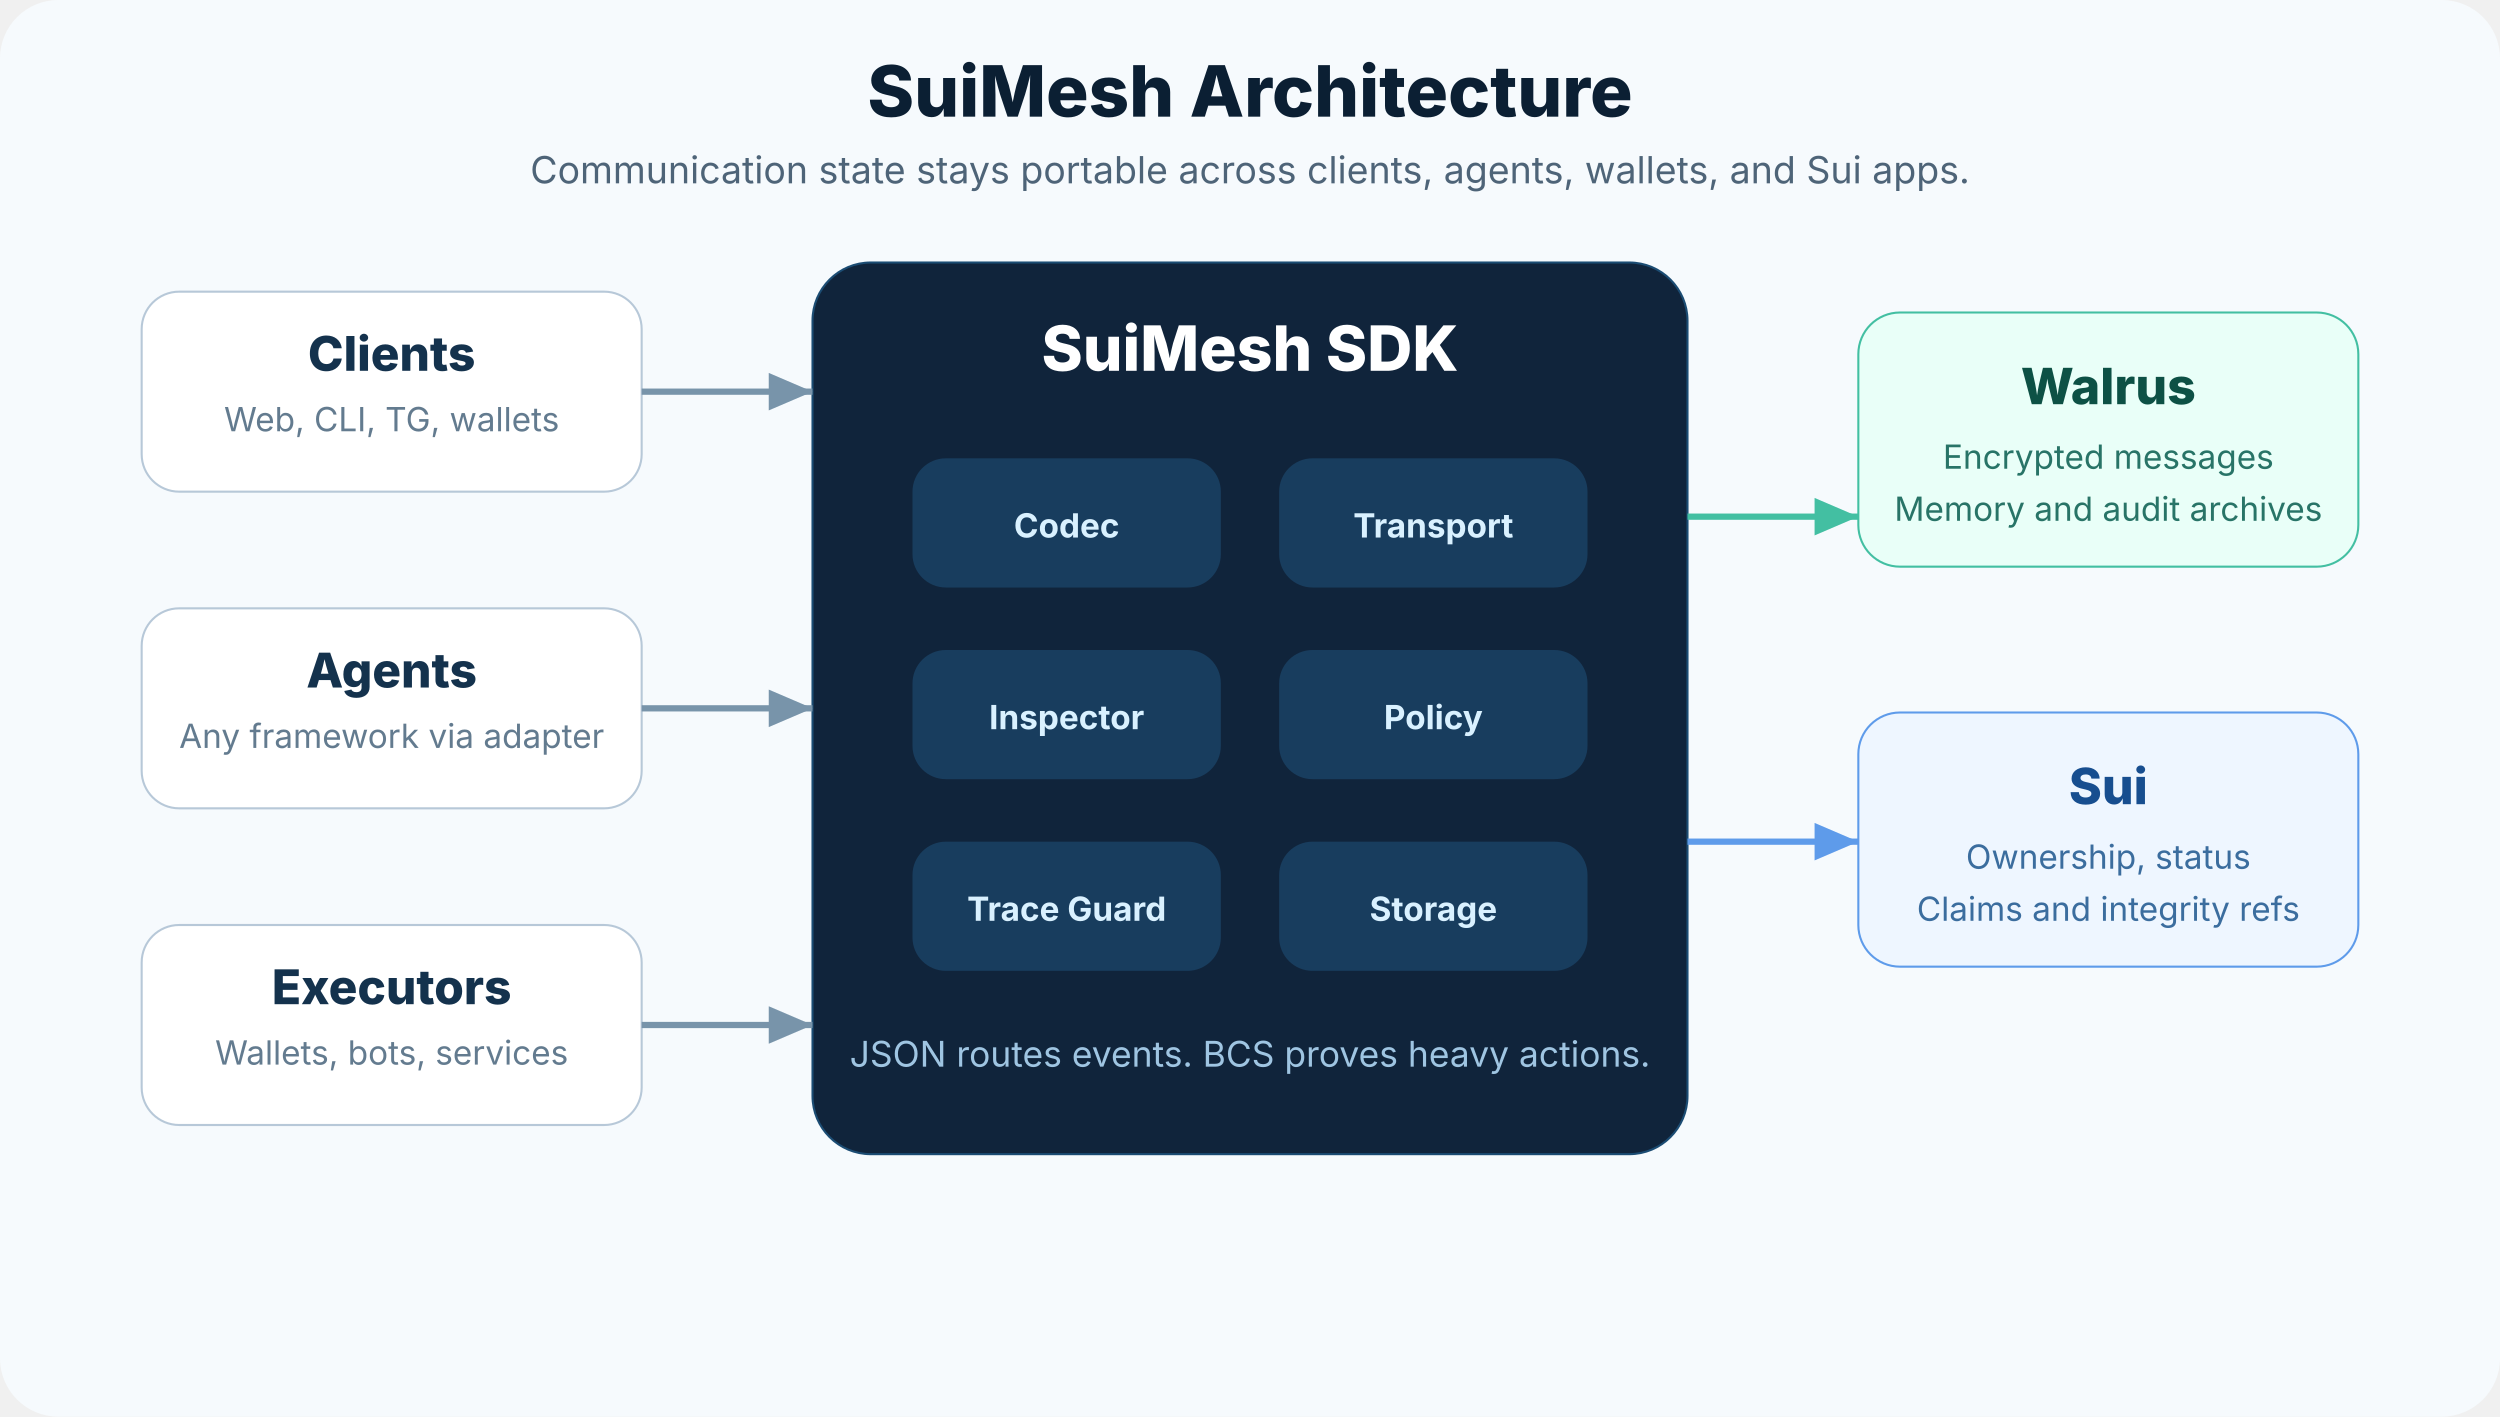
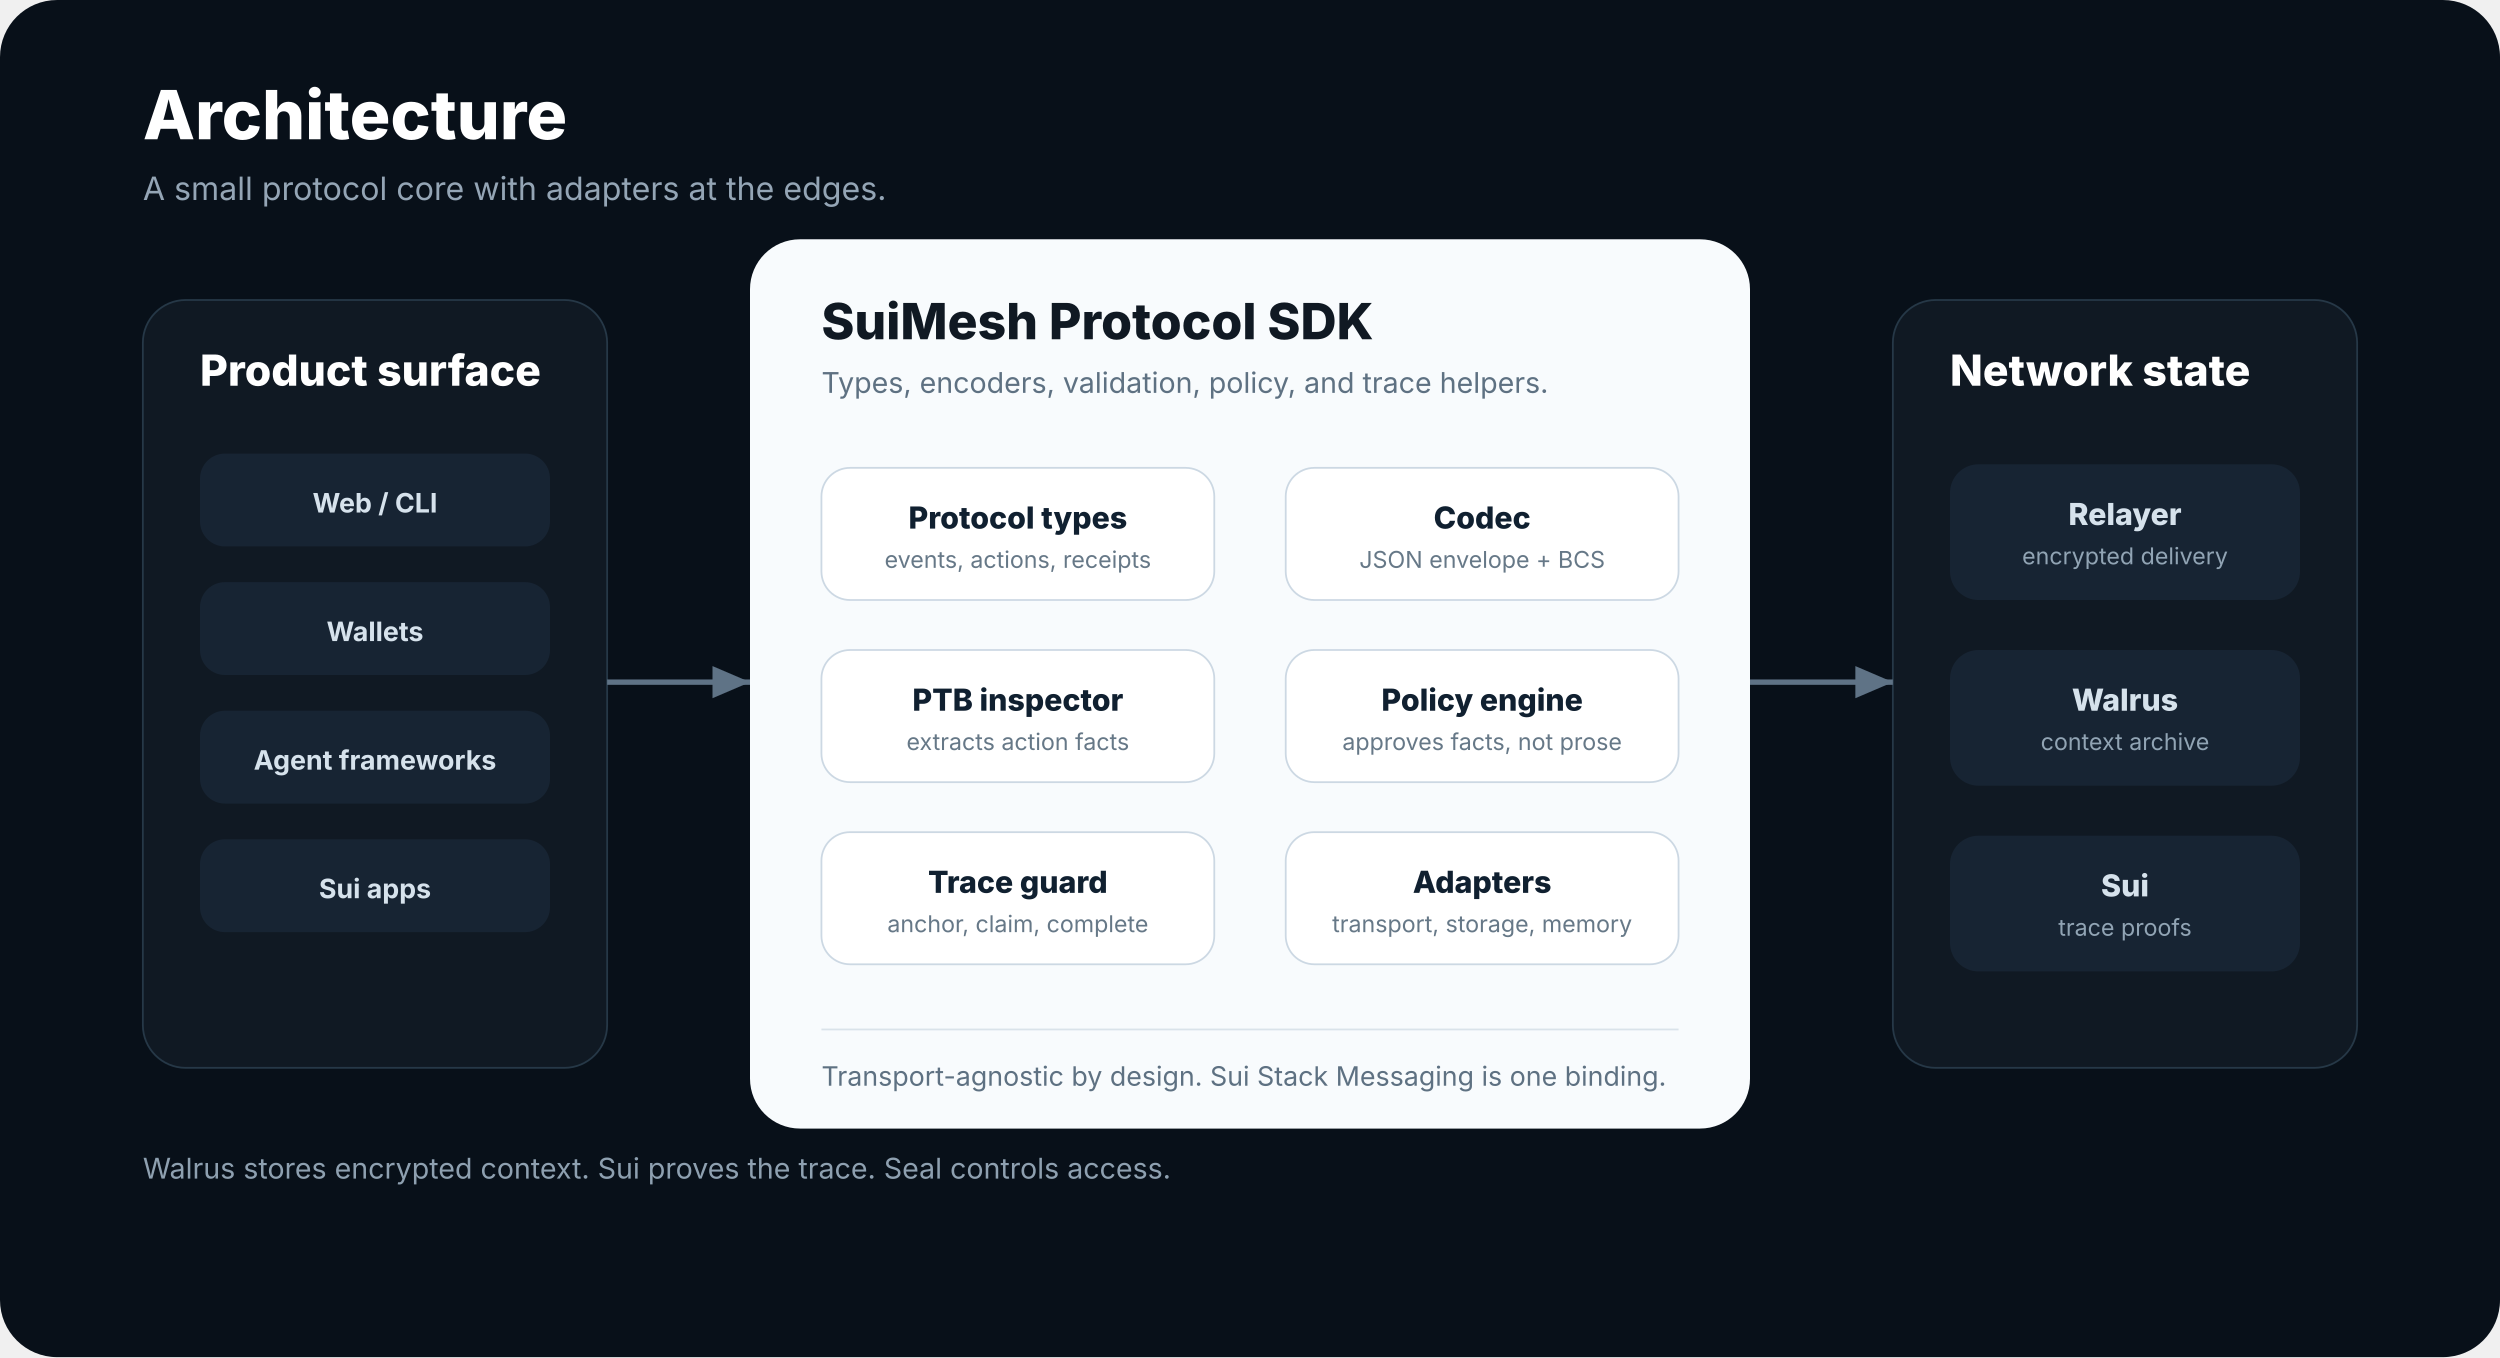
- <svg xmlns="http://www.w3.org/2000/svg" width="1200" height="680" viewBox="0 0 1200 680" fill="none" role="img" aria-labelledby="title desc">
-   <rect width="1200" height="680" rx="28" fill="#F6FAFD" />
-   <text x="600" y="56" fill="#0B1F33" font-family="Inter, Arial, sans-serif" font-size="34" font-weight="800" text-anchor="middle">SuiMesh Architecture</text>
-   <text x="600" y="88" fill="#4E6478" font-family="Inter, Arial, sans-serif" font-size="18" text-anchor="middle">Communication state stays portable across clients, agents, wallets, and Sui apps.</text>
-   <g>
-     <rect x="68" y="140" width="240" height="96" rx="18" fill="#FFFFFF" stroke="#B7C8D8" />
-     <text x="188" y="178" fill="#14324D" font-family="Inter, Arial, sans-serif" font-size="23" font-weight="800" text-anchor="middle">Clients</text>
-     <text x="188" y="207" fill="#637B8F" font-family="Inter, Arial, sans-serif" font-size="16" text-anchor="middle">Web, CLI, TG, wallets</text>
+ <svg xmlns="http://www.w3.org/2000/svg" width="1400" height="760" viewBox="0 0 1400 760" fill="none" role="img" aria-labelledby="title desc">
+   <rect width="1400" height="760" rx="32" fill="#081019" />
+   <text x="80" y="78" fill="#FFFFFF" font-family="Inter, Arial, sans-serif" font-size="38" font-weight="800">Architecture</text>
+   <text x="80" y="112" fill="#94A5B5" font-family="Inter, Arial, sans-serif" font-size="18">A small protocol core with adapters at the edges.</text>
+   <g transform="translate(80 168)">
+     <rect width="260" height="430" rx="24" fill="#101923" stroke="#263847" />
+     <text x="32" y="48" fill="#FFFFFF" font-family="Inter, Arial, sans-serif" font-size="24" font-weight="800">Product surface</text>
+     <g transform="translate(32 86)">
+       <rect width="196" height="52" rx="14" fill="#172433" />
+       <text x="98" y="33" fill="#D6E2EC" font-family="Inter, Arial, sans-serif" font-size="15" font-weight="700" text-anchor="middle">Web / CLI</text>
+       <rect y="72" width="196" height="52" rx="14" fill="#172433" />
+       <text x="98" y="105" fill="#D6E2EC" font-family="Inter, Arial, sans-serif" font-size="15" font-weight="700" text-anchor="middle">Wallets</text>
+       <rect y="144" width="196" height="52" rx="14" fill="#172433" />
+       <text x="98" y="177" fill="#D6E2EC" font-family="Inter, Arial, sans-serif" font-size="15" font-weight="700" text-anchor="middle">Agent frameworks</text>
+       <rect y="216" width="196" height="52" rx="14" fill="#172433" />
+       <text x="98" y="249" fill="#D6E2EC" font-family="Inter, Arial, sans-serif" font-size="15" font-weight="700" text-anchor="middle">Sui apps</text>
+     </g>
  </g>
-   <g>
-     <rect x="68" y="292" width="240" height="96" rx="18" fill="#FFFFFF" stroke="#B7C8D8" />
-     <text x="188" y="330" fill="#14324D" font-family="Inter, Arial, sans-serif" font-size="23" font-weight="800" text-anchor="middle">Agents</text>
-     <text x="188" y="359" fill="#637B8F" font-family="Inter, Arial, sans-serif" font-size="16" text-anchor="middle">Any framework via adapter</text>
+   <g transform="translate(420 134)">
+     <rect width="560" height="498" rx="28" fill="#F8FBFD" />
+     <text x="40" y="56" fill="#101923" font-family="Inter, Arial, sans-serif" font-size="28" font-weight="800">SuiMesh Protocol SDK</text>
+     <text x="40" y="86" fill="#5E7182" font-family="Inter, Arial, sans-serif" font-size="16">Types, encoders, validation, policy, and trace helpers.</text>
+     <g transform="translate(40 128)">
+       <rect width="220" height="74" rx="16" fill="#FFFFFF" stroke="#CCD8E3" />
+       <text x="110" y="34" fill="#102030" font-family="Inter, Arial, sans-serif" font-size="17" font-weight="800" text-anchor="middle">Protocol types</text>
+       <text x="110" y="56" fill="#667887" font-family="Inter, Arial, sans-serif" font-size="13" text-anchor="middle">events, actions, receipts</text>
+       <rect x="260" width="220" height="74" rx="16" fill="#FFFFFF" stroke="#CCD8E3" />
+       <text x="370" y="34" fill="#102030" font-family="Inter, Arial, sans-serif" font-size="17" font-weight="800" text-anchor="middle">Codec</text>
+       <text x="370" y="56" fill="#667887" font-family="Inter, Arial, sans-serif" font-size="13" text-anchor="middle">JSON envelope + BCS</text>
+       <rect y="102" width="220" height="74" rx="16" fill="#FFFFFF" stroke="#CCD8E3" />
+       <text x="110" y="136" fill="#102030" font-family="Inter, Arial, sans-serif" font-size="17" font-weight="800" text-anchor="middle">PTB inspector</text>
+       <text x="110" y="158" fill="#667887" font-family="Inter, Arial, sans-serif" font-size="13" text-anchor="middle">extracts action facts</text>
+       <rect x="260" y="102" width="220" height="74" rx="16" fill="#FFFFFF" stroke="#CCD8E3" />
+       <text x="370" y="136" fill="#102030" font-family="Inter, Arial, sans-serif" font-size="17" font-weight="800" text-anchor="middle">Policy engine</text>
+       <text x="370" y="158" fill="#667887" font-family="Inter, Arial, sans-serif" font-size="13" text-anchor="middle">approves facts, not prose</text>
+       <rect y="204" width="220" height="74" rx="16" fill="#FFFFFF" stroke="#CCD8E3" />
+       <text x="110" y="238" fill="#102030" font-family="Inter, Arial, sans-serif" font-size="17" font-weight="800" text-anchor="middle">Trace guard</text>
+       <text x="110" y="260" fill="#667887" font-family="Inter, Arial, sans-serif" font-size="13" text-anchor="middle">anchor, claim, complete</text>
+       <rect x="260" y="204" width="220" height="74" rx="16" fill="#FFFFFF" stroke="#CCD8E3" />
+       <text x="370" y="238" fill="#102030" font-family="Inter, Arial, sans-serif" font-size="17" font-weight="800" text-anchor="middle">Adapters</text>
+       <text x="370" y="260" fill="#667887" font-family="Inter, Arial, sans-serif" font-size="13" text-anchor="middle">transport, storage, memory</text>
+     </g>
+     <rect x="40" y="442" width="480" height="1" fill="#DAE3EA" />
+     <text x="40" y="474" fill="#5E7182" font-family="Inter, Arial, sans-serif" font-size="15">Transport-agnostic by design. Sui Stack Messaging is one binding.</text>
  </g>
-   <g>
-     <rect x="68" y="444" width="240" height="96" rx="18" fill="#FFFFFF" stroke="#B7C8D8" />
-     <text x="188" y="482" fill="#14324D" font-family="Inter, Arial, sans-serif" font-size="23" font-weight="800" text-anchor="middle">Executors</text>
-     <text x="188" y="511" fill="#637B8F" font-family="Inter, Arial, sans-serif" font-size="16" text-anchor="middle">Wallets, bots, services</text>
+   <g transform="translate(1060 168)">
+     <rect width="260" height="430" rx="24" fill="#101923" stroke="#263847" />
+     <text x="32" y="48" fill="#FFFFFF" font-family="Inter, Arial, sans-serif" font-size="24" font-weight="800">Network state</text>
+     <g transform="translate(32 92)">
+       <rect width="196" height="76" rx="16" fill="#172433" />
+       <text x="98" y="34" fill="#D6E2EC" font-family="Inter, Arial, sans-serif" font-size="17" font-weight="800" text-anchor="middle">Relayer</text>
+       <text x="98" y="56" fill="#91A4B4" font-family="Inter, Arial, sans-serif" font-size="13" text-anchor="middle">encrypted delivery</text>
+       <rect y="104" width="196" height="76" rx="16" fill="#172433" />
+       <text x="98" y="138" fill="#D6E2EC" font-family="Inter, Arial, sans-serif" font-size="17" font-weight="800" text-anchor="middle">Walrus</text>
+       <text x="98" y="160" fill="#91A4B4" font-family="Inter, Arial, sans-serif" font-size="13" text-anchor="middle">context archive</text>
+       <rect y="208" width="196" height="76" rx="16" fill="#172433" />
+       <text x="98" y="242" fill="#D6E2EC" font-family="Inter, Arial, sans-serif" font-size="17" font-weight="800" text-anchor="middle">Sui</text>
+       <text x="98" y="264" fill="#91A4B4" font-family="Inter, Arial, sans-serif" font-size="13" text-anchor="middle">trace proofs</text>
+     </g>
  </g>
-   <g>
-     <rect x="390" y="126" width="420" height="428" rx="28" fill="#10243B" stroke="#1B4C73" />
-     <text x="600" y="178" fill="#FFFFFF" font-family="Inter, Arial, sans-serif" font-size="30" font-weight="800" text-anchor="middle">SuiMesh SDK</text>
-     <rect x="438" y="220" width="148" height="62" rx="16" fill="#183D5E" />
-     <text x="512" y="258" fill="#D9F1FF" font-family="Inter, Arial, sans-serif" font-size="16" font-weight="700" text-anchor="middle">Codec</text>
-     <rect x="614" y="220" width="148" height="62" rx="16" fill="#183D5E" />
-     <text x="688" y="258" fill="#D9F1FF" font-family="Inter, Arial, sans-serif" font-size="16" font-weight="700" text-anchor="middle">Transport</text>
-     <rect x="438" y="312" width="148" height="62" rx="16" fill="#183D5E" />
-     <text x="512" y="350" fill="#D9F1FF" font-family="Inter, Arial, sans-serif" font-size="16" font-weight="700" text-anchor="middle">Inspector</text>
-     <rect x="614" y="312" width="148" height="62" rx="16" fill="#183D5E" />
-     <text x="688" y="350" fill="#D9F1FF" font-family="Inter, Arial, sans-serif" font-size="16" font-weight="700" text-anchor="middle">Policy</text>
-     <rect x="438" y="404" width="148" height="62" rx="16" fill="#183D5E" />
-     <text x="512" y="442" fill="#D9F1FF" font-family="Inter, Arial, sans-serif" font-size="16" font-weight="700" text-anchor="middle">Trace Guard</text>
-     <rect x="614" y="404" width="148" height="62" rx="16" fill="#183D5E" />
-     <text x="688" y="442" fill="#D9F1FF" font-family="Inter, Arial, sans-serif" font-size="16" font-weight="700" text-anchor="middle">Storage</text>
-     <text x="600" y="512" fill="#9FC5E2" font-family="Inter, Arial, sans-serif" font-size="17" text-anchor="middle">JSON routes events. BCS proves heavy actions.</text>
+   <path d="M340 382H420" stroke="#5F7386" stroke-width="3" marker-end="url(#arrow)" />
+   <path d="M980 382H1060" stroke="#5F7386" stroke-width="3" marker-end="url(#arrow)" />
+   <g transform="translate(80 660)">
+     <text x="0" y="0" fill="#8EA0B0" font-family="Inter, Arial, sans-serif" font-size="16">Walrus stores encrypted context. Sui proves the trace. Seal controls access.</text>
  </g>
-   <g>
-     <rect x="892" y="150" width="240" height="122" rx="20" fill="#E9FFF8" stroke="#43BFA2" />
-     <text x="1012" y="194" fill="#0D5145" font-family="Inter, Arial, sans-serif" font-size="24" font-weight="800" text-anchor="middle">Walrus</text>
-     <text x="1012" y="225" fill="#287467" font-family="Inter, Arial, sans-serif" font-size="16" text-anchor="middle">Encrypted messages</text>
-     <text x="1012" y="250" fill="#287467" font-family="Inter, Arial, sans-serif" font-size="16" text-anchor="middle">Memory and audit archives</text>
-   </g>
-   <g>
-     <rect x="892" y="342" width="240" height="122" rx="20" fill="#EEF6FF" stroke="#5E9BEA" />
-     <text x="1012" y="386" fill="#174E8F" font-family="Inter, Arial, sans-serif" font-size="24" font-weight="800" text-anchor="middle">Sui</text>
-     <text x="1012" y="417" fill="#3B6D9E" font-family="Inter, Arial, sans-serif" font-size="16" text-anchor="middle">Ownership, status</text>
-     <text x="1012" y="442" fill="#3B6D9E" font-family="Inter, Arial, sans-serif" font-size="16" text-anchor="middle">Claims and integrity refs</text>
-   </g>
-   <path d="M308 188 H390" stroke="#7894AA" stroke-width="3" marker-end="url(#arrow)" />
-   <path d="M308 340 H390" stroke="#7894AA" stroke-width="3" marker-end="url(#arrow)" />
-   <path d="M308 492 H390" stroke="#7894AA" stroke-width="3" marker-end="url(#arrow)" />
-   <path d="M810 248 H892" stroke="#43BFA2" stroke-width="3" marker-end="url(#arrowGreen)" />
-   <path d="M810 404 H892" stroke="#5E9BEA" stroke-width="3" marker-end="url(#arrowBlue)" />
  <defs>
    <marker id="arrow" markerWidth="10" markerHeight="10" refX="7" refY="3" orient="auto">
-       <path d="M0 0 L7 3 L0 6 Z" fill="#7894AA" />
-     </marker>
-     <marker id="arrowGreen" markerWidth="10" markerHeight="10" refX="7" refY="3" orient="auto">
-       <path d="M0 0 L7 3 L0 6 Z" fill="#43BFA2" />
-     </marker>
-     <marker id="arrowBlue" markerWidth="10" markerHeight="10" refX="7" refY="3" orient="auto">
-       <path d="M0 0 L7 3 L0 6 Z" fill="#5E9BEA" />
+       <path d="M0 0 L7 3 L0 6 Z" fill="#5F7386" />
    </marker>
  </defs>
</svg>
